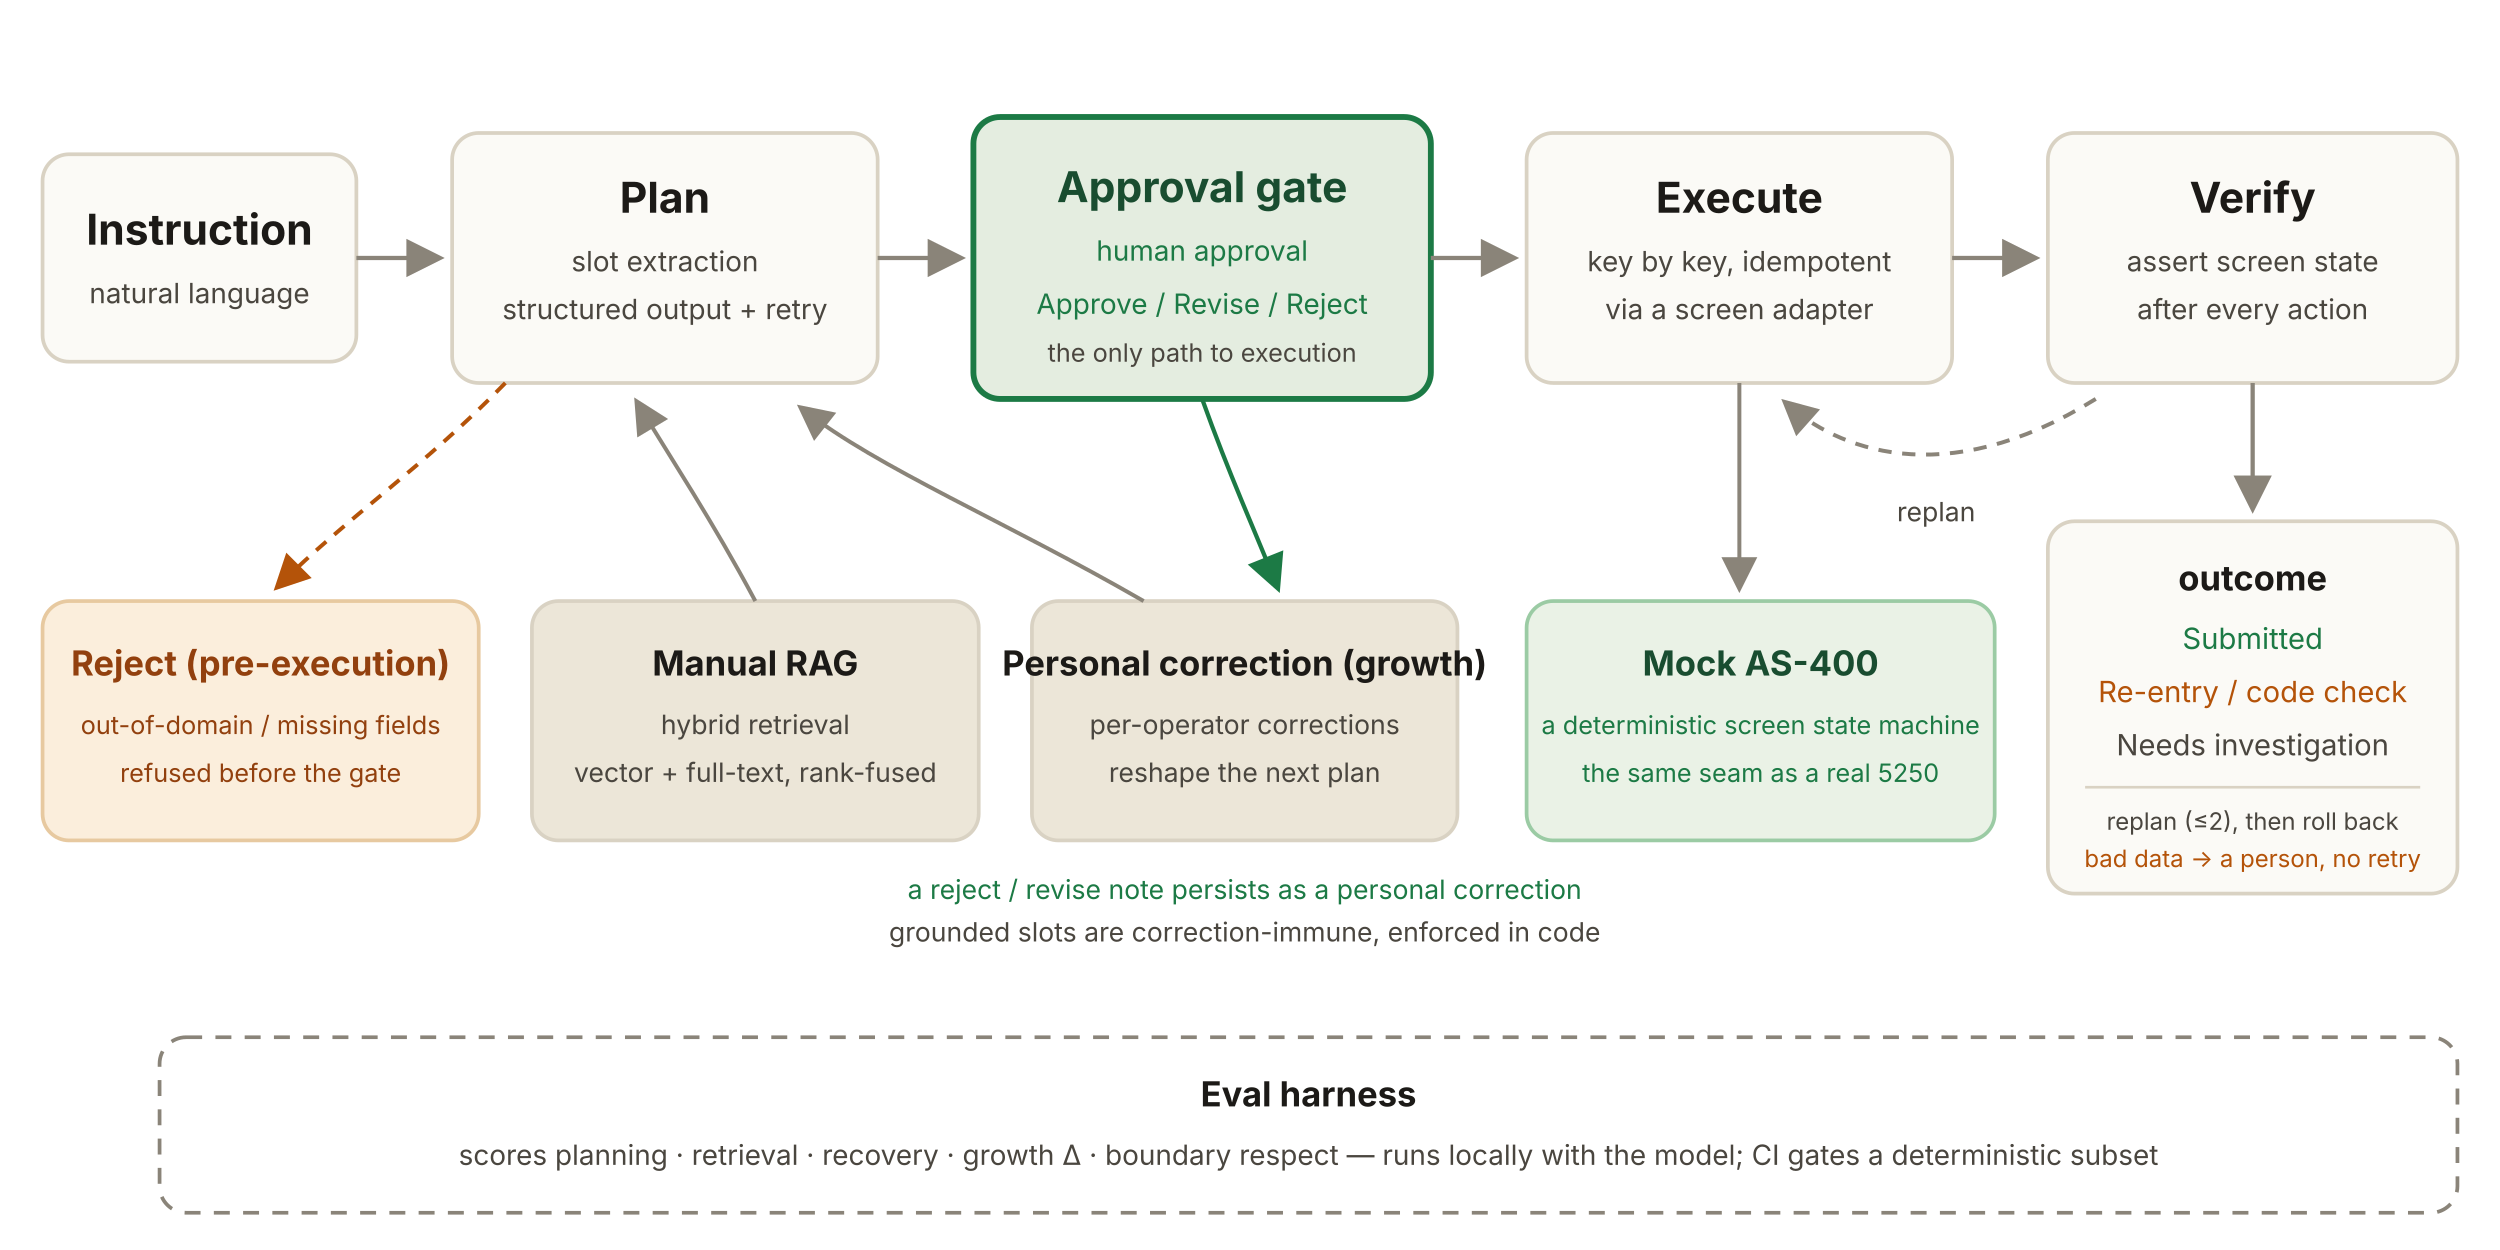
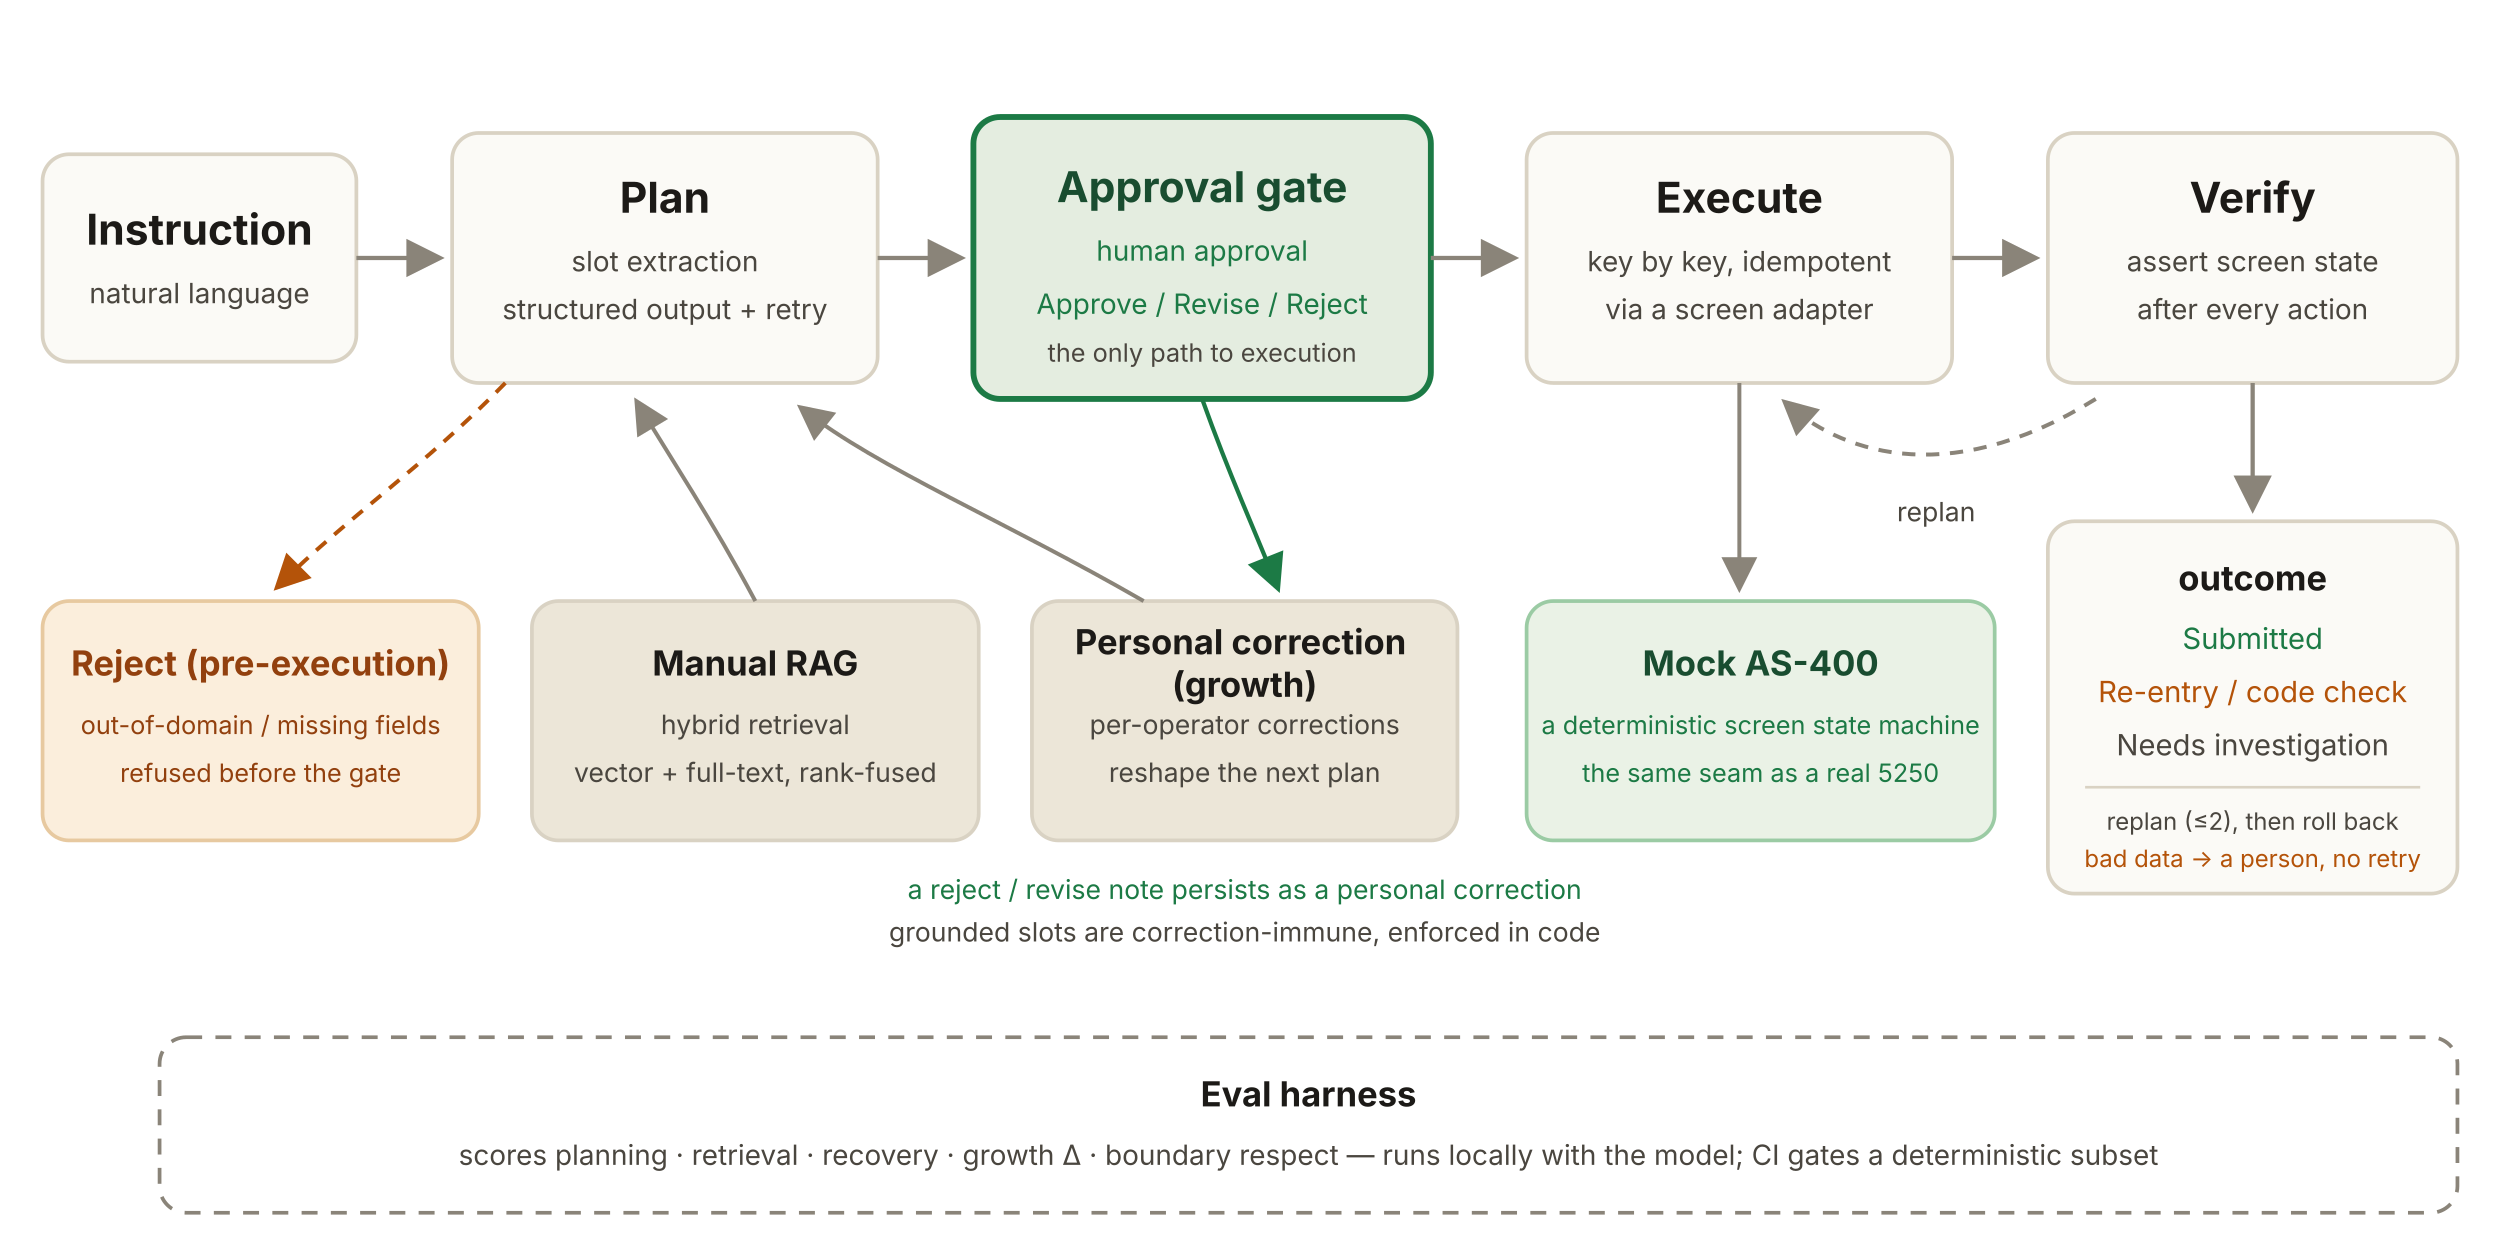
<svg xmlns="http://www.w3.org/2000/svg" viewBox="0 0 940 470" role="img" aria-label="Architecture: an instruction is planned over RAG grounding and personal corrections, gated by human approval, executed through a screen adapter against the mock AS-400, verified against the screen, and measured by an eval harness">
  <defs>
    <marker id="ah" markerWidth="9" markerHeight="9" refX="7" refY="4.5" orient="auto">
      <path d="M0,0 L9,4.5 L0,9 Z" fill="#8A8479" />
    </marker>
    <marker id="ahg" markerWidth="9" markerHeight="9" refX="7" refY="4.5" orient="auto">
      <path d="M0,0 L9,4.5 L0,9 Z" fill="#1C7A45" />
    </marker>
    <marker id="aha" markerWidth="9" markerHeight="9" refX="7" refY="4.5" orient="auto">
      <path d="M0,0 L9,4.5 L0,9 Z" fill="#B45309" />
    </marker>
  </defs>
  <g font-family="'Inter','Noto Sans JP',sans-serif">
    <g>
      <rect x="16" y="58" width="118" height="78" rx="10" fill="#FBFAF6" stroke="#D9D2C3" stroke-width="1.4" />
      <text x="75" y="92" text-anchor="middle" font-weight="700" font-size="16" fill="#1C1A17">Instruction</text>
      <text x="75" y="114" text-anchor="middle" font-size="10.5" fill="#4A463F">natural language</text>
    </g>
    <g>
      <rect x="170" y="50" width="160" height="94" rx="10" fill="#FBFAF6" stroke="#D9D2C3" stroke-width="1.4" />
      <text x="250" y="80" text-anchor="middle" font-weight="700" font-size="16" fill="#1C1A17">Plan</text>
      <text x="250" y="102" text-anchor="middle" font-size="10.5" fill="#4A463F">slot extraction</text>
      <text x="250" y="120" text-anchor="middle" font-size="10.5" fill="#4A463F">structured output + retry</text>
    </g>
    <g>
      <rect x="366" y="44" width="172" height="106" rx="10" fill="#E4EDE0" stroke="#1C7A45" stroke-width="2.2" />
      <text x="452" y="76" text-anchor="middle" font-weight="700" font-size="16" fill="#194D30">Approval gate</text>
      <text x="452" y="98" text-anchor="middle" font-size="10.5" fill="#1C7A45">human approval</text>
      <text x="452" y="118" text-anchor="middle" font-size="10.5" fill="#1C7A45">Approve / Revise / Reject</text>
      <text x="452" y="136" text-anchor="middle" font-size="9.5" fill="#4A463F">the only path to execution</text>
    </g>
    <g>
      <rect x="574" y="50" width="160" height="94" rx="10" fill="#FBFAF6" stroke="#D9D2C3" stroke-width="1.4" />
      <text x="654" y="80" text-anchor="middle" font-weight="700" font-size="16" fill="#1C1A17">Execute</text>
      <text x="654" y="102" text-anchor="middle" font-size="10.5" fill="#4A463F">key by key, idempotent</text>
      <text x="654" y="120" text-anchor="middle" font-size="10.5" fill="#4A463F">via a screen adapter</text>
    </g>
    <g>
      <rect x="770" y="50" width="154" height="94" rx="10" fill="#FBFAF6" stroke="#D9D2C3" stroke-width="1.4" />
      <text x="847" y="80" text-anchor="middle" font-weight="700" font-size="16" fill="#1C1A17">Verify</text>
      <text x="847" y="102" text-anchor="middle" font-size="10.5" fill="#4A463F">assert screen state</text>
      <text x="847" y="120" text-anchor="middle" font-size="10.5" fill="#4A463F">after every action</text>
    </g>
    <g fill="none" stroke="#8A8479" stroke-width="1.6" marker-end="url(#ah)">
      <line x1="134" y1="97" x2="164" y2="97" />
      <line x1="330" y1="97" x2="360" y2="97" />
      <line x1="538" y1="97" x2="568" y2="97" />
      <line x1="734" y1="97" x2="764" y2="97" />
    </g>
    <g>
      <rect x="770" y="196" width="154" height="140" rx="10" fill="#FBFAF6" stroke="#D9D2C3" stroke-width="1.4" />
      <text x="847" y="222" text-anchor="middle" font-weight="700" font-size="13" fill="#1C1A17">outcome</text>
      <text x="847" y="244" text-anchor="middle" font-size="11" fill="#1C7A45">Submitted</text>
      <text x="847" y="264" text-anchor="middle" font-size="11" fill="#B45309">Re-entry / code check</text>
      <text x="847" y="284" text-anchor="middle" font-size="11" fill="#4A463F">Needs investigation</text>
      <line x1="784" y1="296" x2="910" y2="296" stroke="#D9D2C3" stroke-width="1" />
      <text x="847" y="312" text-anchor="middle" font-size="9" fill="#4A463F">replan (≤2), then roll back</text>
      <text x="847" y="326" text-anchor="middle" font-size="9" fill="#B45309">bad data → a person, no retry</text>
    </g>
    <line x1="847" y1="144" x2="847" y2="190" fill="none" stroke="#8A8479" stroke-width="1.6" marker-end="url(#ah)" />
    <path d="M788 150 C 730 186, 690 168, 672 152" fill="none" stroke="#8A8479" stroke-width="1.5" stroke-dasharray="5 4" marker-end="url(#ah)" />
    <text x="728" y="196" text-anchor="middle" font-size="10" fill="#4A463F">replan</text>
    <line x1="654" y1="144" x2="654" y2="220" fill="none" stroke="#8A8479" stroke-width="1.5" marker-end="url(#ah)" />
    <g>
      <rect x="16" y="226" width="164" height="90" rx="10" fill="#FBEEDC" stroke="#E7C9A0" stroke-width="1.4" />
      <text x="98" y="254" text-anchor="middle" font-weight="700" font-size="13" fill="#92400E">Reject (pre-execution)</text>
      <text x="98" y="276" text-anchor="middle" font-size="9.5" fill="#92400E">out-of-domain / missing fields</text>
      <text x="98" y="294" text-anchor="middle" font-size="9.5" fill="#92400E">refused before the gate</text>
    </g>
    <path d="M190 144 C 160 175, 130 195, 105 220" fill="none" stroke="#B45309" stroke-width="1.5" stroke-dasharray="5 4" marker-end="url(#aha)" />
    <g>
      <rect x="200" y="226" width="168" height="90" rx="10" fill="#ECE6D8" stroke="#D9D2C3" stroke-width="1.4" />
      <text x="284" y="254" text-anchor="middle" font-weight="700" font-size="13" fill="#1C1A17">Manual RAG</text>
      <text x="284" y="276" text-anchor="middle" font-size="10" fill="#4A463F">hybrid retrieval</text>
      <text x="284" y="294" text-anchor="middle" font-size="10" fill="#4A463F">vector + full-text, rank-fused</text>
    </g>
    <g>
      <rect x="388" y="226" width="160" height="90" rx="10" fill="#ECE6D8" stroke="#D9D2C3" stroke-width="1.4" />
-       <text x="468" y="254" text-anchor="middle" font-weight="700" font-size="13" fill="#1C1A17">Personal correction (growth)</text>
+       <text text-anchor="middle" font-weight="700" font-size="13" fill="#1C1A17">
+         <tspan x="468" y="246">Personal correction</tspan>
+         <tspan x="468" y="262">(growth)</tspan>
+       </text>
      <text x="468" y="276" text-anchor="middle" font-size="10" fill="#4A463F">per-operator corrections</text>
      <text x="468" y="294" text-anchor="middle" font-size="10" fill="#4A463F">reshape the next plan</text>
    </g>
    <g>
      <rect x="574" y="226" width="176" height="90" rx="10" fill="#EAF2E6" stroke="#9BCBA4" stroke-width="1.4" />
      <text x="662" y="254" text-anchor="middle" font-weight="700" font-size="13" fill="#194D30">Mock AS-400</text>
      <text x="662" y="276" text-anchor="middle" font-size="9.5" fill="#1C7A45">a deterministic screen state machine</text>
      <text x="662" y="294" text-anchor="middle" font-size="9.5" fill="#1C7A45">the same seam as a real 5250</text>
    </g>
    <g fill="none" stroke="#8A8479" stroke-width="1.5" marker-end="url(#ah)">
      <path d="M284 226 C 268 196, 252 172, 240 152" />
      <path d="M430 226 C 378 196, 330 176, 302 154" />
    </g>
    <path d="M452 150 C 462 178, 472 200, 480 220" fill="none" stroke="#1C7A45" stroke-width="1.6" marker-end="url(#ahg)" />
    <text x="468" y="338" text-anchor="middle" font-size="10" fill="#1C7A45">a reject / revise note persists as a personal correction</text>
    <text x="468" y="354" text-anchor="middle" font-size="10" fill="#4A463F">grounded slots are correction-immune, enforced in code</text>
    <g>
      <rect x="60" y="390" width="864" height="66" rx="10" fill="none" stroke="#8A8479" stroke-width="1.4" stroke-dasharray="6 5" />
      <text x="492" y="416" text-anchor="middle" font-weight="700" font-size="13" fill="#1C1A17">Eval harness</text>
      <text x="492" y="438" text-anchor="middle" font-size="10.5" fill="#4A463F">scores planning · retrieval · recovery · growth Δ · boundary respect — runs locally with the model; CI gates a deterministic subset</text>
    </g>
  </g>
</svg>
